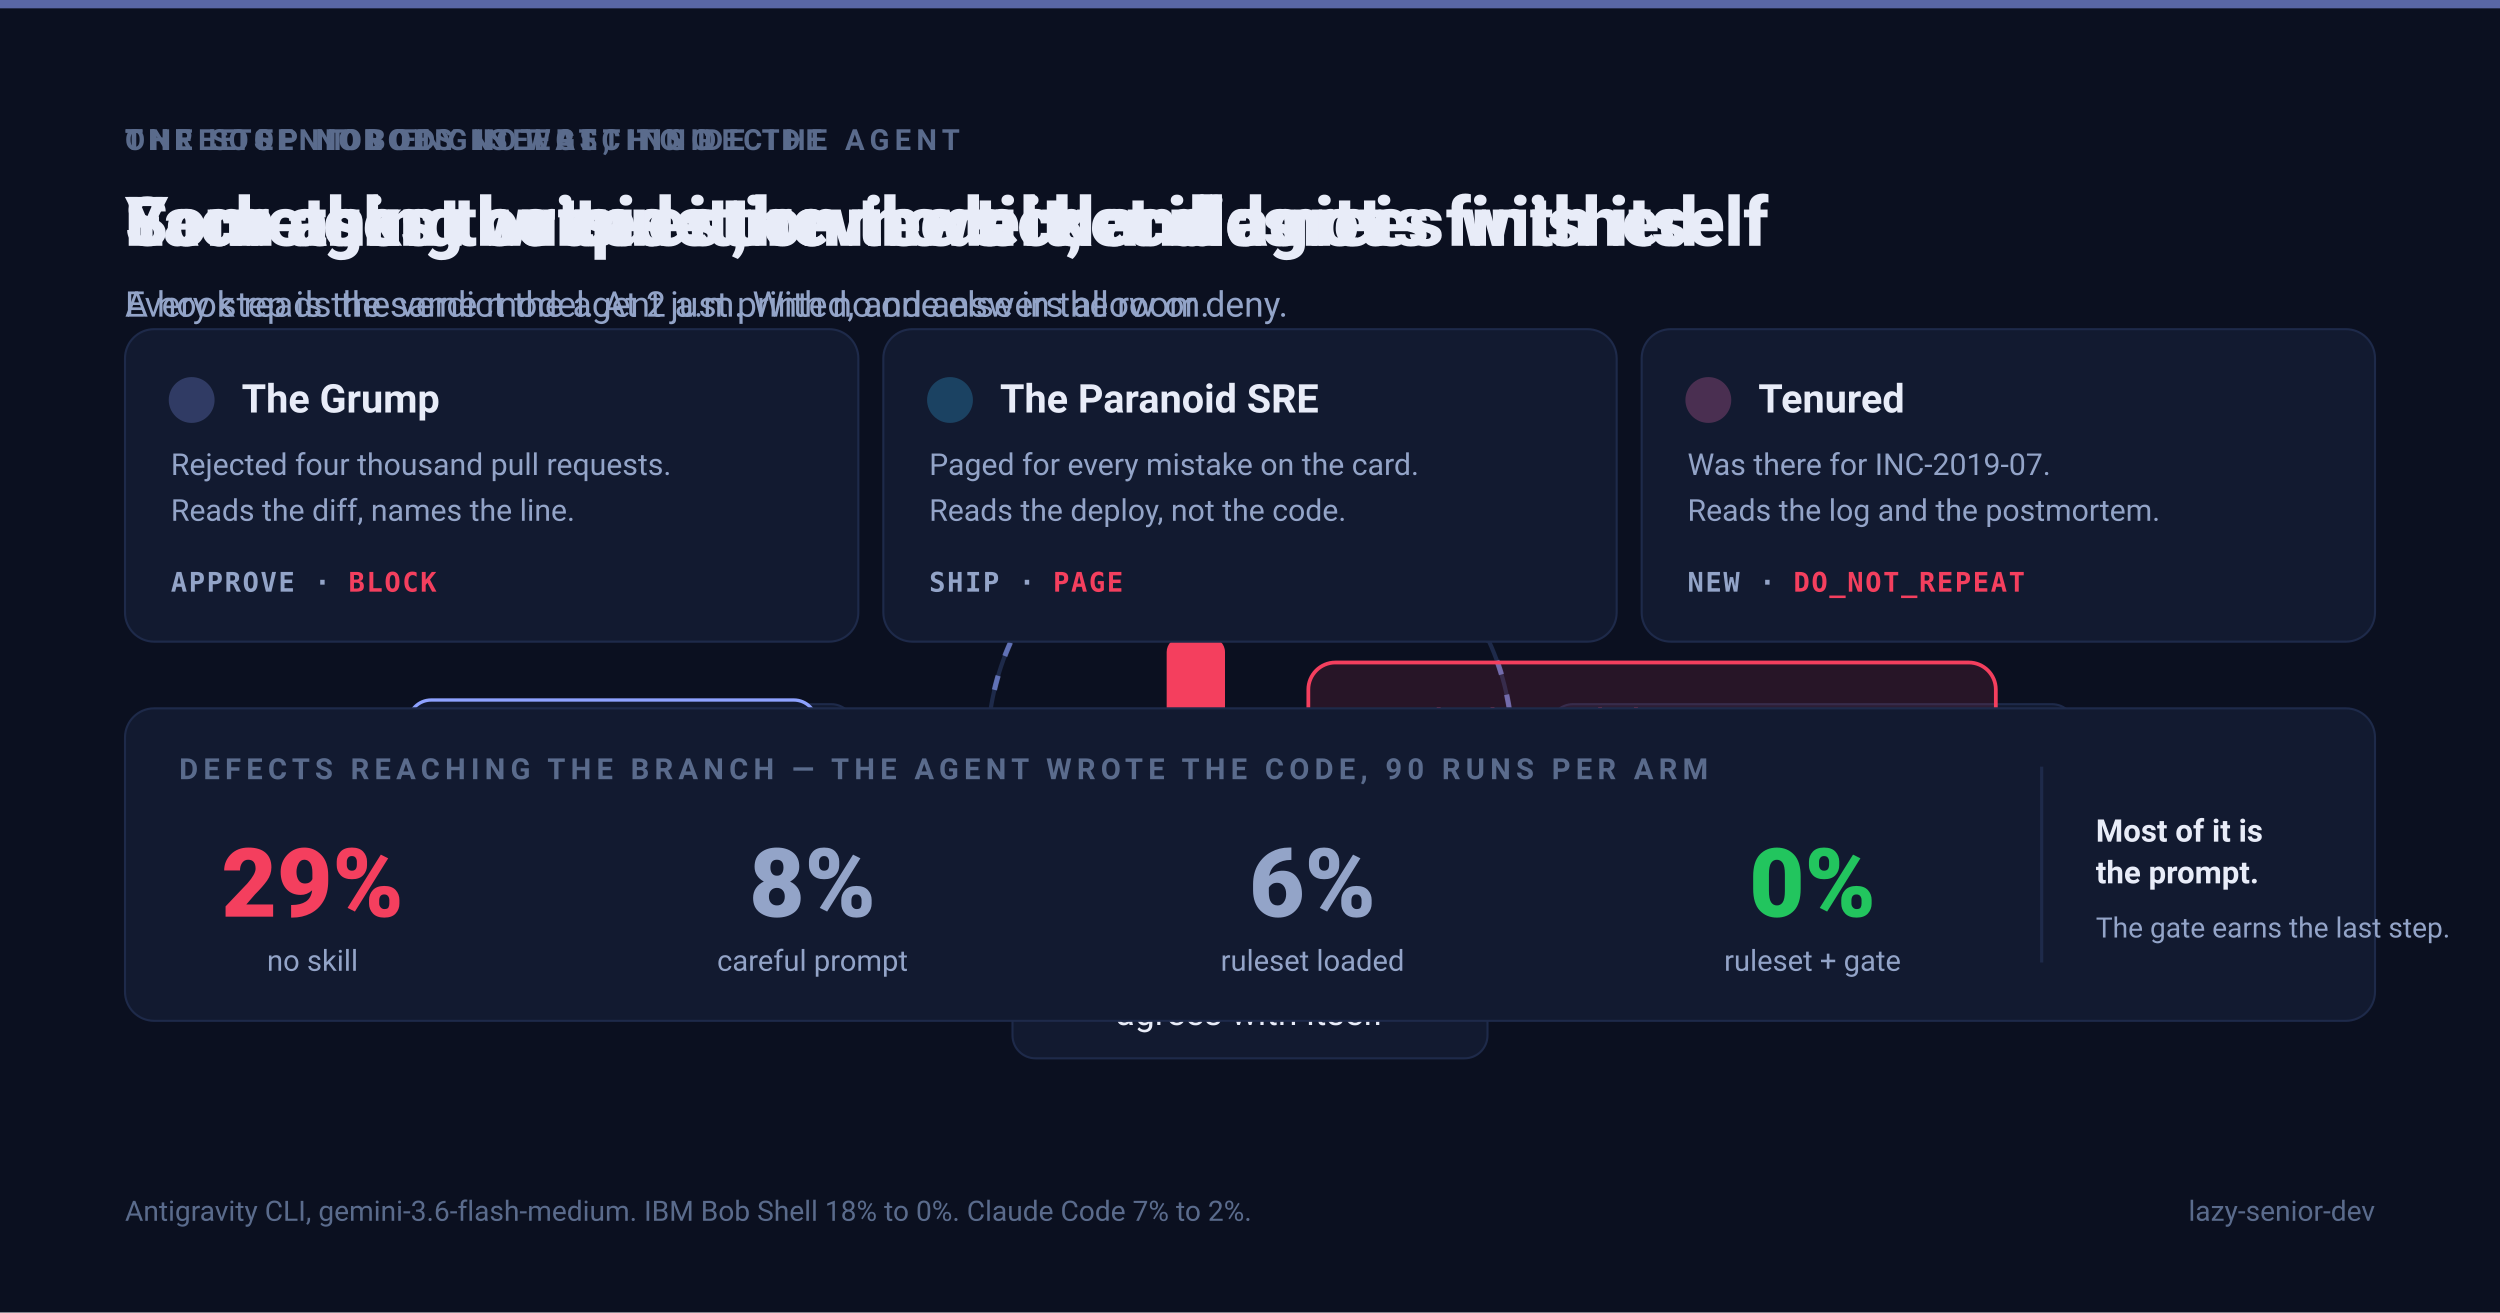
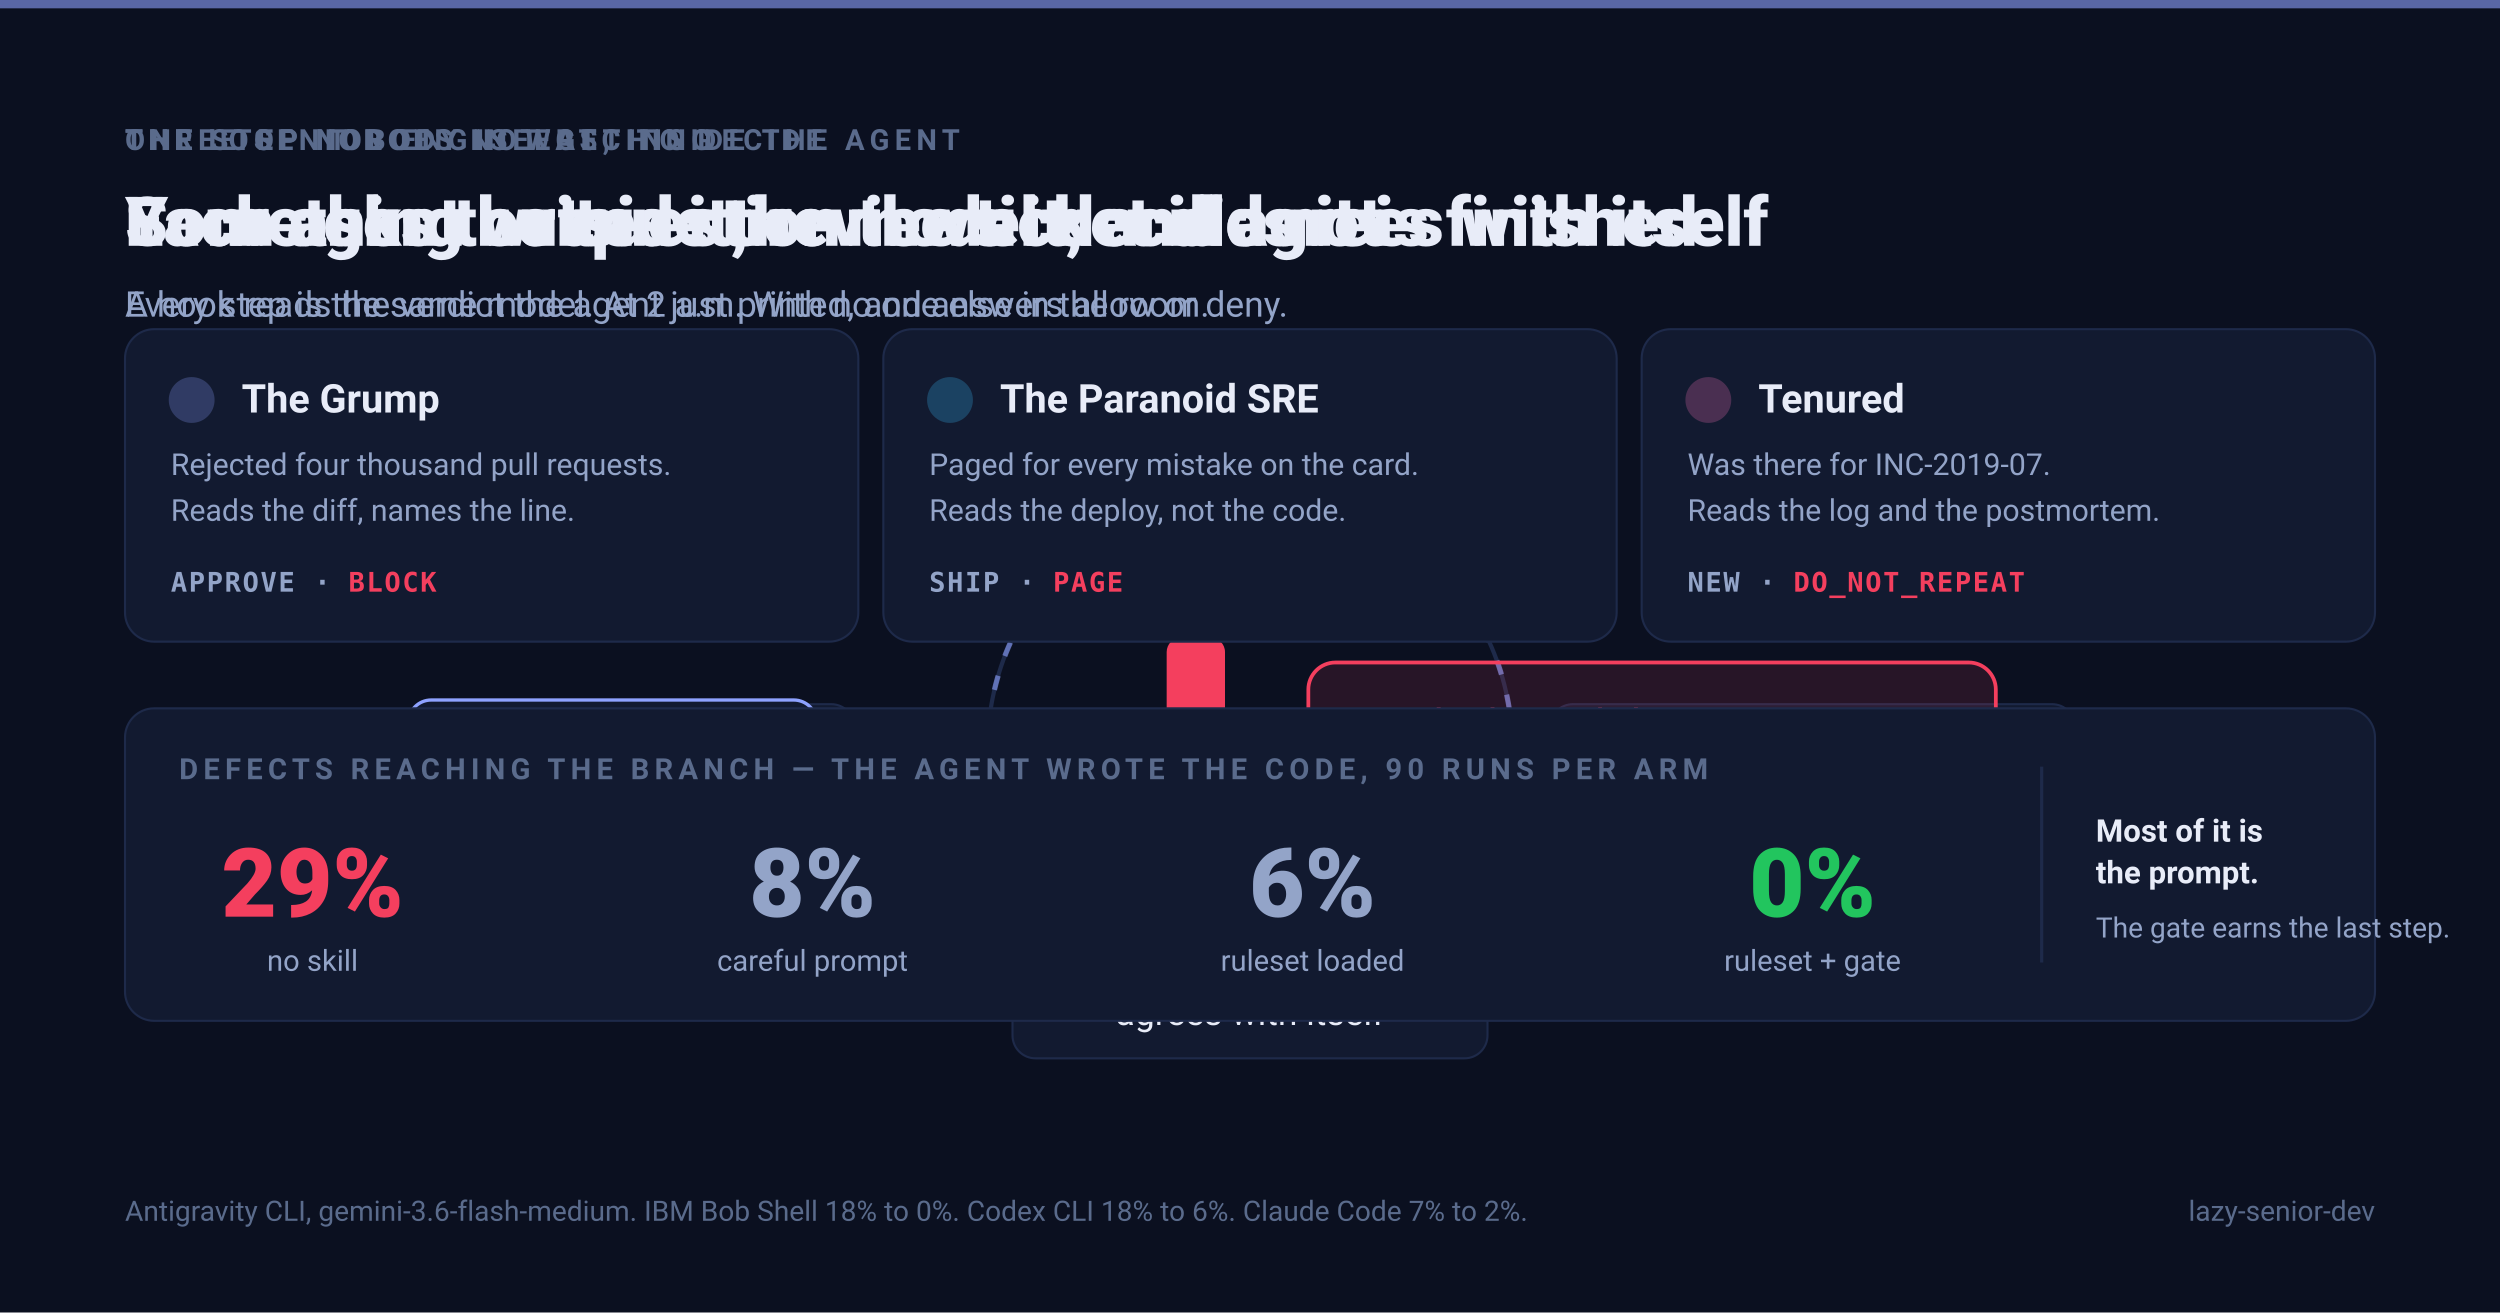
<svg xmlns="http://www.w3.org/2000/svg" viewBox="0 0 1200 630" role="img" aria-label="An agent writes a change, reviews its own diff, agrees with itself and commits, in a closed loop with nothing outside it. A gate is then placed in the loop and refuses the write while a BLOCK verdict stands. Three reviewers stand at that gate: the Grump on the diff, the Paranoid SRE on the deploy, and Tenured on the repository's history. Defects reaching the branch fall from 29 percent unaided to 0 percent with the gate.">
  <style>
    .mono{font-family:ui-monospace,SFMono-Regular,Menlo,Consolas,monospace}
    .sans{font-family:system-ui,-apple-system,Segoe UI,Roboto,sans-serif}
    .cap{font-size:14px;font-weight:700;letter-spacing:.18em;fill:#5a6b8c}
    .ttl{font-size:33px;font-weight:800;fill:#e8ecf8}
    .sub{font-size:17px;fill:#93a4c8}
    .n{font-size:17px;fill:#e8ecf8}
    .nm{font-size:19px;font-weight:700;fill:#e8ecf8}
    .rl{font-size:14.5px;fill:#93a4c8}
    .vd{font-size:13px;font-weight:700;letter-spacing:.06em}
    .num{font-size:46px;font-weight:800}
    .lbl{font-size:14px;fill:#93a4c8}

    /* One 12s master timeline. Every beat is a window on it, which is what lets the whole thing be
       seeked to an exact moment and captured frame by frame. */
    @keyframes beat1{0%{opacity:0}3%,28%{opacity:1}33%,100%{opacity:0}}
    @keyframes beat2{0%,31%{opacity:0}36%,62%{opacity:1}67%,100%{opacity:0}}
    @keyframes beat3{0%,65%{opacity:0}70%,97%{opacity:1}100%{opacity:0}}
    @keyframes orbit{to{transform:rotate(360deg)}}
    @keyframes flow{to{stroke-dashoffset:-36}}
    @keyframes slam{0%,36%{opacity:0;transform:scale(.8)}41%{opacity:1;transform:scale(1.1)}46%,62%{opacity:1;transform:scale(1)}67%,100%{opacity:0}}
    @keyframes shove{0%,33%{transform:translateX(0)}38%{transform:translateX(-26px)}44%,100%{transform:translateX(-14px)}}
    @keyframes pop{0%,68%{opacity:0;transform:translateY(10px)}74%,97%{opacity:1;transform:translateY(0)}100%{opacity:0}}
    @keyframes pop2{0%,71%{opacity:0;transform:translateY(10px)}77%,97%{opacity:1;transform:translateY(0)}100%{opacity:0}}
    @keyframes pop3{0%,74%{opacity:0;transform:translateY(10px)}80%,97%{opacity:1;transform:translateY(0)}100%{opacity:0}}
    @keyframes pop4{0%,83%{opacity:0;transform:translateY(8px)}89%,97%{opacity:1;transform:translateY(0)}100%{opacity:0}}

    .b1{animation:beat1 12s linear infinite}
    .b2{animation:beat2 12s linear infinite}
    .b3{animation:beat3 12s linear infinite}
    .orb{animation:orbit 6s linear infinite;transform-origin:600px 360px}
    .fl{stroke-dasharray:7 10;animation:flow 1.6s linear infinite}
    .sl{animation:slam 12s linear infinite;transform-origin:600px 360px}
    .sh{animation:shove 12s linear infinite}
    .p1{animation:pop 12s linear infinite}
    .p2{animation:pop2 12s linear infinite}
    .p3{animation:pop3 12s linear infinite}
    .p4{animation:pop4 12s linear infinite}
    @media (prefers-reduced-motion:reduce){
      .b1,.b2,.orb,.fl,.sl,.sh{animation:none;opacity:0}
      .b3,.p1,.p2,.p3,.p4{animation:none;opacity:1;transform:none}
    }
  </style>
  <rect width="1200" height="630" fill="#0b1020" />
  <rect x="0" y="0" width="1200" height="4" fill="#8ea2ff" opacity=".6" />
  <g class="b1">
    <text class="sans cap" x="60" y="72">THE LOOP NOBODY IS WATCHING</text>
    <text class="sans ttl" x="60" y="118">Your agent writes it, reviews it, and agrees with itself</text>
    <text class="sans sub" x="60" y="152">Every step is the same model. At 2 a.m. With no one else in the room.</text>
    <circle cx="600" cy="360" r="126" fill="none" stroke="#1e2a4a" stroke-width="2" />
    <circle cx="600" cy="360" r="126" fill="none" stroke="#8ea2ff" stroke-width="2.5" class="fl" opacity=".6" />
    <g class="orb">
      <circle cx="600" cy="234" r="9" fill="#8ea2ff" />
    </g>
    <rect x="478" y="212" width="244" height="44" rx="11" fill="#121a30" stroke="#1e2a4a" />
    <text class="sans n" x="600" y="240" text-anchor="middle">writes the change</text>
    <rect x="744" y="338" width="252" height="44" rx="11" fill="#121a30" stroke="#1e2a4a" />
    <text class="sans n" x="870" y="366" text-anchor="middle">reviews its own diff</text>
    <rect x="486" y="464" width="228" height="44" rx="11" fill="#121a30" stroke="#1e2a4a" />
    <text class="sans n" x="600" y="492" text-anchor="middle">agrees with itself</text>
    <rect x="214" y="338" width="196" height="44" rx="11" fill="#121a30" stroke="#1e2a4a" />
    <text class="sans n" x="312" y="366" text-anchor="middle">commits</text>
    <text class="sans sub" x="600" y="356" text-anchor="middle" fill="#5a6b8c">nothing here</text>
    <text class="sans sub" x="600" y="380" text-anchor="middle" fill="#5a6b8c">can say no</text>
  </g>
  <g class="b2">
    <text class="sans cap" x="60" y="72">ONE STEP IT DOES NOT GET TO DECIDE</text>
    <text class="sans ttl" x="60" y="118">Something outside the model decides it is finished</text>
    <text class="sans sub" x="60" y="152">A hook reads the verdict the agent just printed, and answers allow or deny.</text>
    <line x1="150" y1="360" x2="1050" y2="360" stroke="#1e2a4a" stroke-width="2" />
    <g class="sh">
      <rect x="196" y="336" width="196" height="48" rx="11" fill="#121a30" stroke="#8ea2ff" stroke-width="1.6" />
      <text class="mono" x="216" y="366" font-size="16" fill="#e8ecf8">Edit app.py</text>
    </g>
    <rect x="560" y="306" width="28" height="108" rx="7" fill="#f43f5e" />
    <g class="sl">
      <rect x="628" y="318" width="330" height="84" rx="13" fill="#f43f5e" fill-opacity=".12" stroke="#f43f5e" stroke-width="1.8" />
      <text class="mono vd" x="652" y="350" fill="#f43f5e">permissionDecision: "deny"</text>
      <text class="sans rl" x="652" y="376">BLOCK stands. Fix the finding,</text>
      <text class="sans rl" x="652" y="396">print a verdict, then retry.</text>
    </g>
    <text class="sans cap" x="150" y="470">AGENT</text>
    <text class="sans cap" x="540" y="470">THE GATE</text>
    <text class="sans cap" x="990" y="470">BRANCH</text>
  </g>
  <g class="b3">
    <text class="sans cap" x="60" y="72">THREE SENIOR ENGINEERS, INSIDE THE AGENT</text>
    <text class="sans ttl" x="60" y="118">Each asks the question the ticket did not</text>
    <g class="p1">
      <rect x="60" y="158" width="352" height="150" rx="14" fill="#121a30" stroke="#1e2a4a" />
      <circle cx="92" cy="192" r="11" fill="#8ea2ff" fill-opacity=".25" />
      <text class="sans nm" x="116" y="198">The Grump</text>
      <text class="sans rl" x="82" y="228">Rejected four thousand pull requests.</text>
      <text class="sans rl" x="82" y="250">Reads the diff, names the line.</text>
      <text class="mono vd" x="82" y="284" fill="#93a4c8">APPROVE · <tspan fill="#f43f5e">BLOCK</tspan>
      </text>
    </g>
    <g class="p2">
      <rect x="424" y="158" width="352" height="150" rx="14" fill="#121a30" stroke="#1e2a4a" />
      <circle cx="456" cy="192" r="11" fill="#38bdf8" fill-opacity=".25" />
      <text class="sans nm" x="480" y="198">The Paranoid SRE</text>
      <text class="sans rl" x="446" y="228">Paged for every mistake on the card.</text>
      <text class="sans rl" x="446" y="250">Reads the deploy, not the code.</text>
      <text class="mono vd" x="446" y="284" fill="#93a4c8">SHIP · <tspan fill="#f43f5e">PAGE</tspan>
      </text>
    </g>
    <g class="p3">
      <rect x="788" y="158" width="352" height="150" rx="14" fill="#121a30" stroke="#1e2a4a" />
      <circle cx="820" cy="192" r="11" fill="#f472b6" fill-opacity=".25" />
      <text class="sans nm" x="844" y="198">Tenured</text>
      <text class="sans rl" x="810" y="228">Was there for INC-2019-07.</text>
      <text class="sans rl" x="810" y="250">Reads the log and the postmortem.</text>
      <text class="mono vd" x="810" y="284" fill="#93a4c8">NEW · <tspan fill="#f43f5e">DO_NOT_REPEAT</tspan>
      </text>
    </g>
    <g class="p4">
      <rect x="60" y="340" width="1080" height="150" rx="14" fill="#121a30" stroke="#1e2a4a" />
      <text class="sans cap" x="86" y="374">DEFECTS REACHING THE BRANCH — THE AGENT WROTE THE CODE, 90 RUNS PER ARM</text>
      <text class="sans num" x="150" y="440" fill="#f43f5e" text-anchor="middle">29%</text>
      <text class="sans lbl" x="150" y="466" text-anchor="middle">no skill</text>
      <text class="sans num" x="390" y="440" fill="#93a4c8" text-anchor="middle">8%</text>
      <text class="sans lbl" x="390" y="466" text-anchor="middle">careful prompt</text>
      <text class="sans num" x="630" y="440" fill="#93a4c8" text-anchor="middle">6%</text>
      <text class="sans lbl" x="630" y="466" text-anchor="middle">ruleset loaded</text>
      <text class="sans num" x="870" y="440" fill="#22c55e" text-anchor="middle">0%</text>
      <text class="sans lbl" x="870" y="466" text-anchor="middle">ruleset + gate</text>
      <line x1="980" y1="368" x2="980" y2="462" stroke="#1e2a4a" stroke-width="1.5" />
      <text class="sans" x="1006" y="404" font-size="15" font-weight="700" fill="#e8ecf8">Most of it is</text>
      <text class="sans" x="1006" y="424" font-size="15" font-weight="700" fill="#e8ecf8">the prompt.</text>
      <text class="sans" x="1006" y="450" font-size="13.5" fill="#93a4c8">The gate earns the last step.</text>
    </g>
  </g>
-   <text class="sans" x="60" y="586" font-size="13.5" fill="#5a6b8c">Antigravity CLI, gemini-3.6-flash-medium. IBM Bob Shell 18% to 0%. Claude Code 7% to 2%.</text>
+   <text class="sans" x="60" y="586" font-size="13.5" fill="#5a6b8c">Antigravity CLI, gemini-3.6-flash-medium. IBM Bob Shell 18% to 0%. Codex CLI 18% to 6%. Claude Code 7% to 2%.</text>
  <text class="sans" x="1140" y="586" font-size="13.5" fill="#5a6b8c" text-anchor="end">lazy-senior-dev</text>
</svg>
